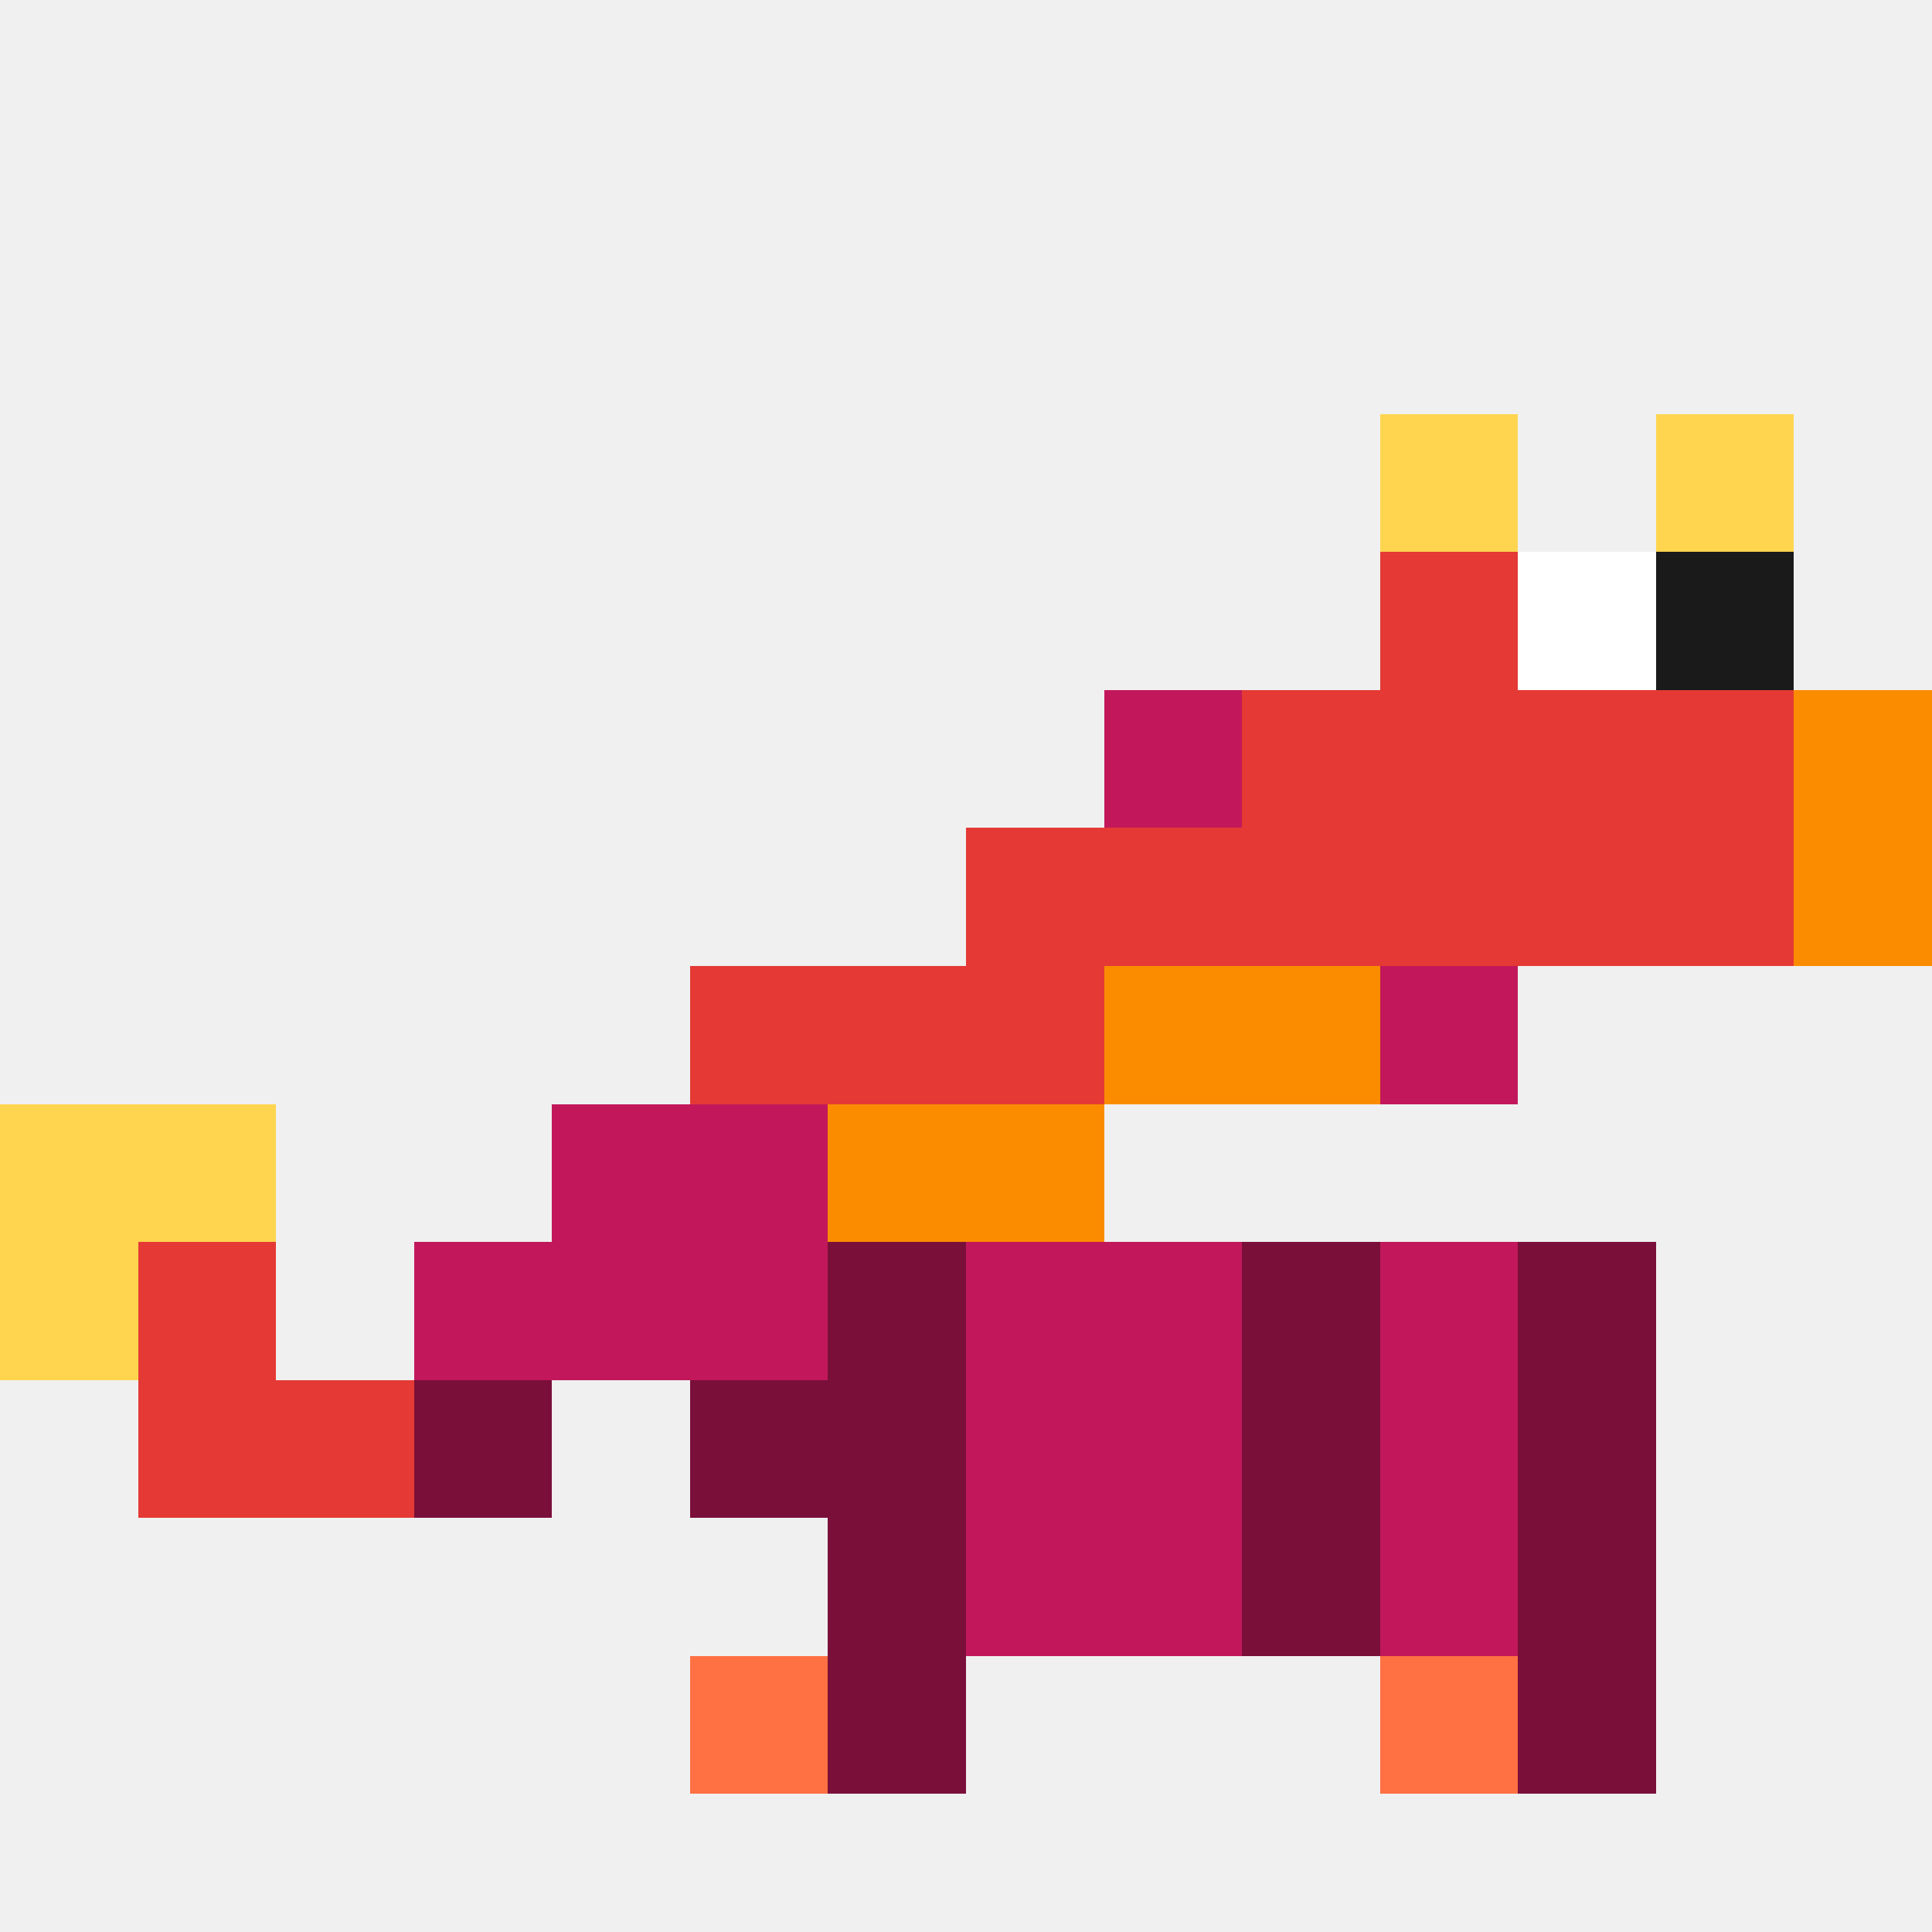
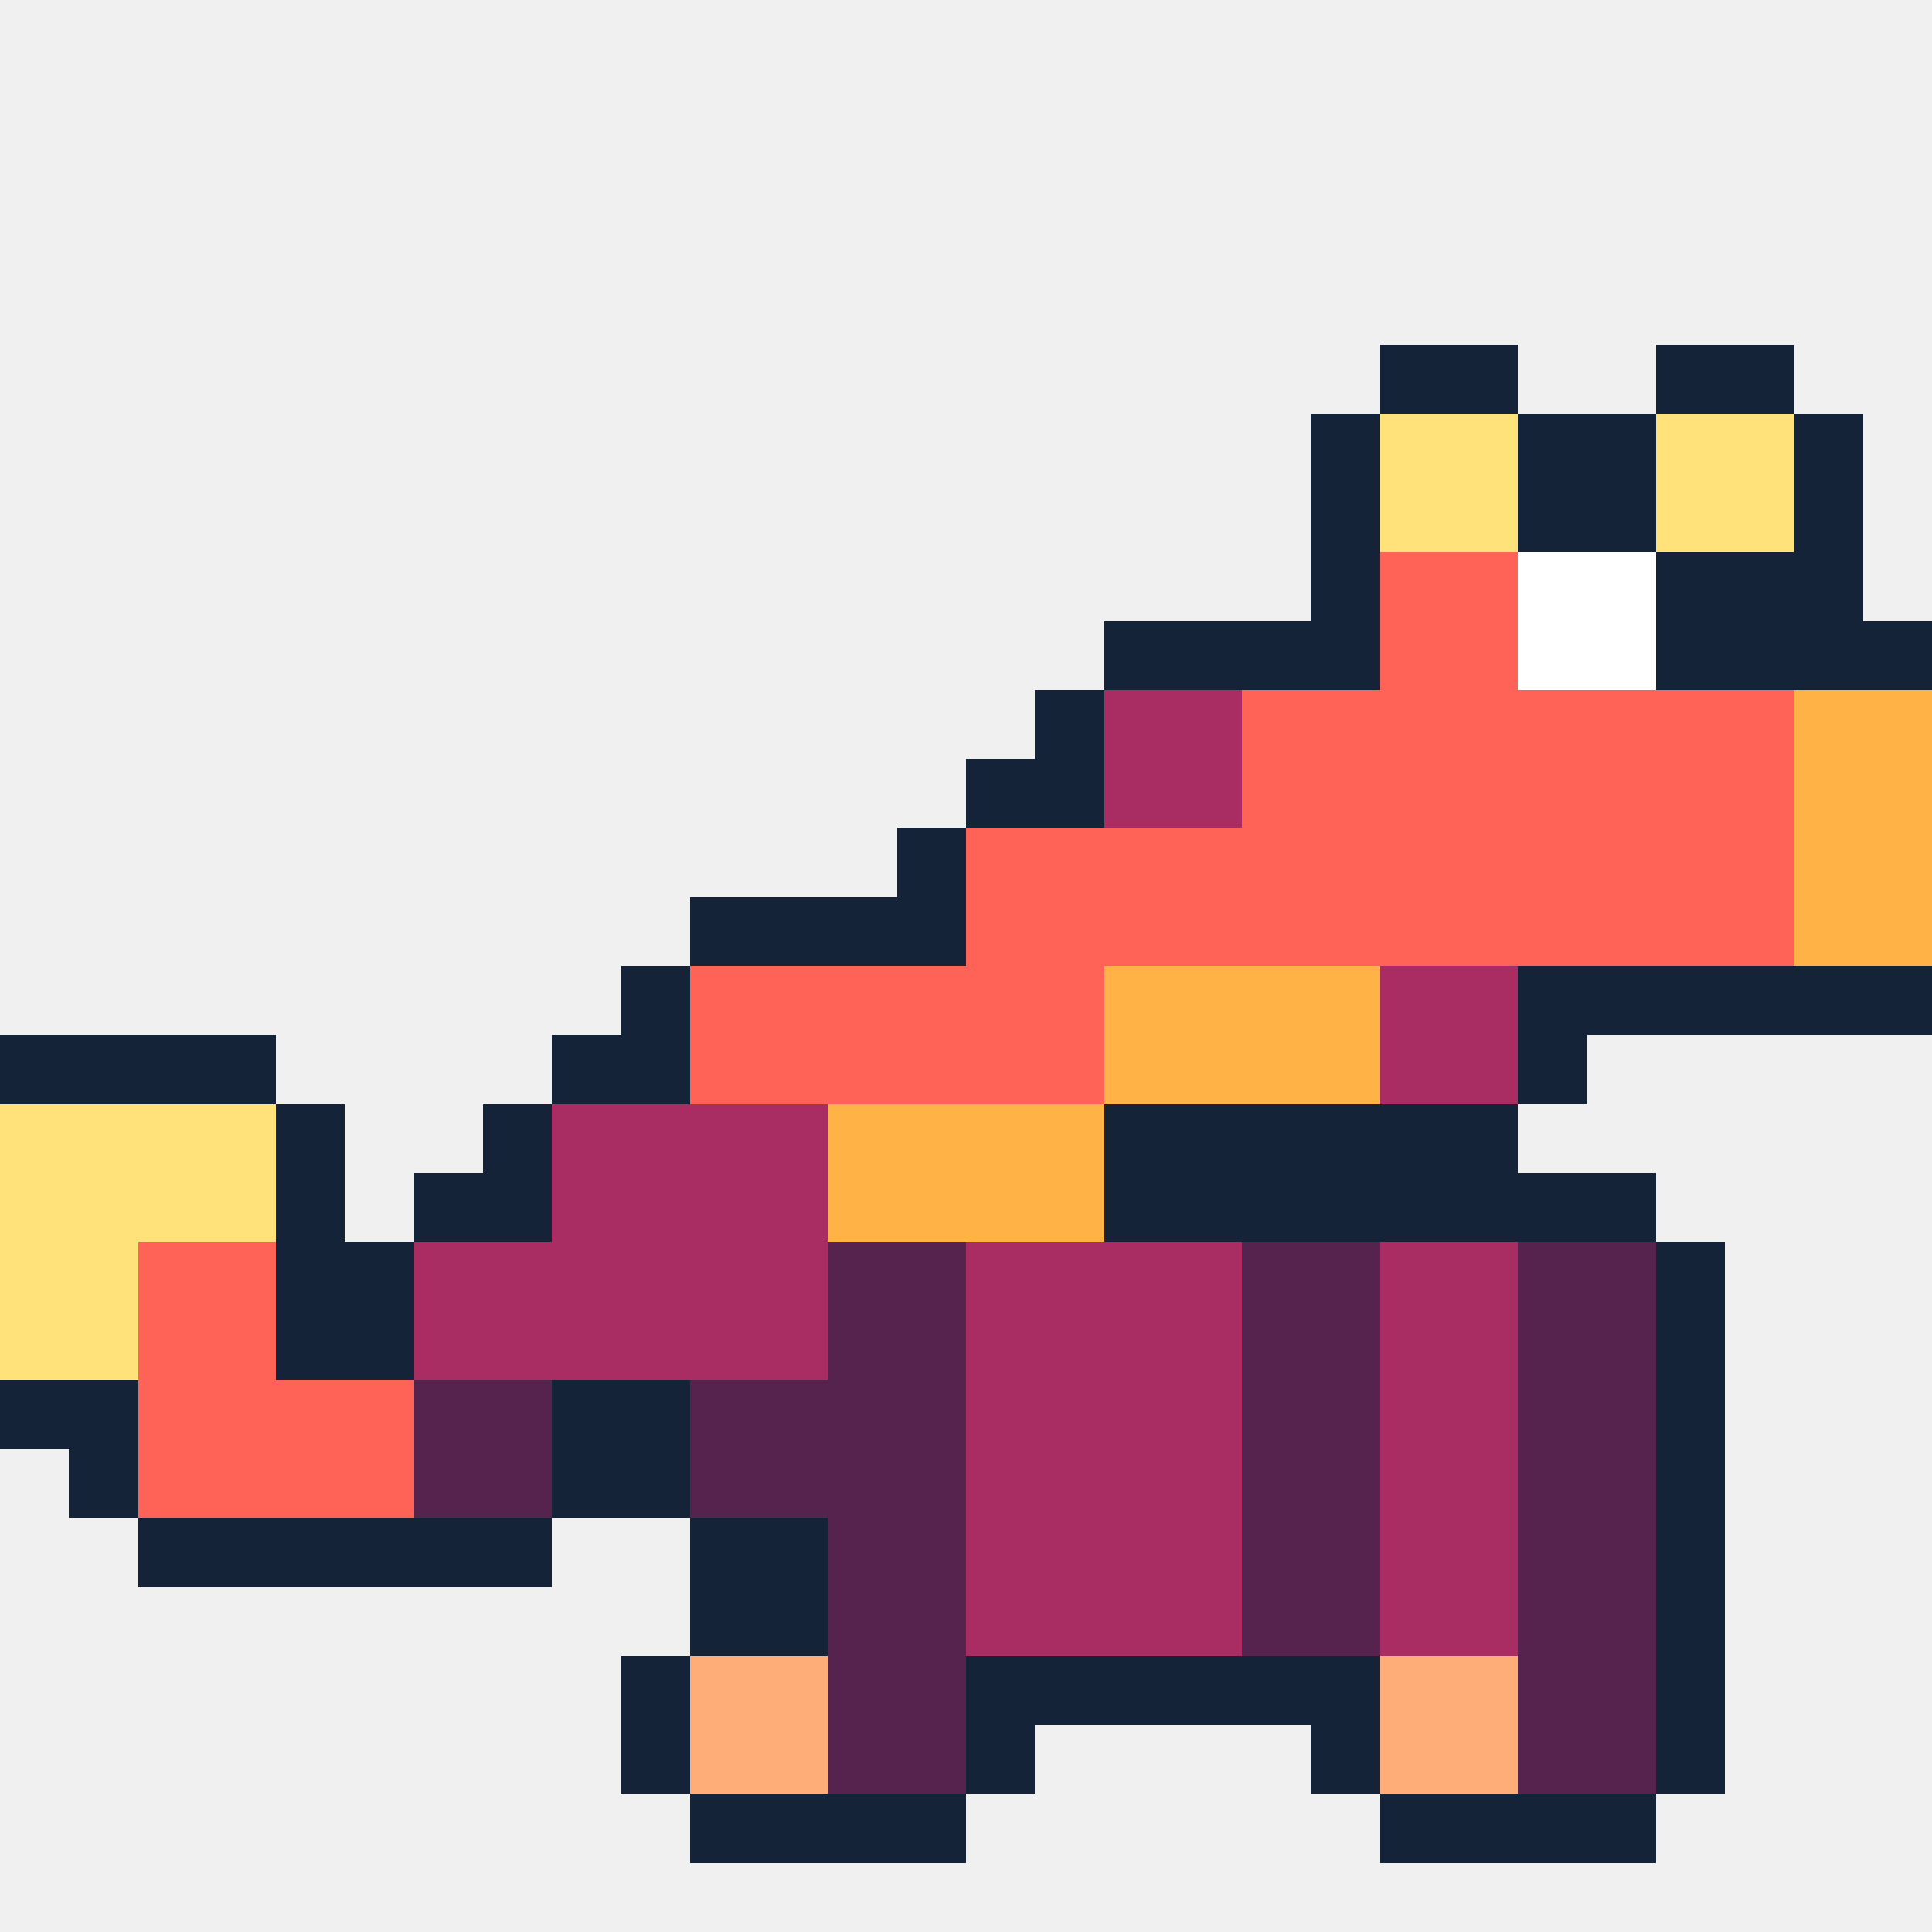
<svg xmlns="http://www.w3.org/2000/svg" viewBox="1 1 14 14" width="40" height="40" shape-rendering="crispEdges">
-   <g fill="#e53935">
+   <path fill="#152338" d="M11 3.5h1v.5H11zM13 3.5h1v.5H13zM10.5 4h4v.5H10.5zM10.5 4.5h4v.5H10.5zM10.5 5h4v.5H10.5zM9 5.5h6v.5H9zM8.5 6h7v.5H8.5zM8 6.5h7.5v.5H8zM7.5 7h8v.5H7.5zM6 7.5h9.5v.5H6zM5.5 8h9.5v.5H5.5zM1 8.5h2v.5H1zM5 8.5h7.5v.5H5zM0.5 9h3v.5H0.5zM4.5 9h7.5v.5H4.5zM0.5 9.5h3v.5H0.5zM4 9.5h9v.5H4zM0.5 10h13v.5H0.5zM0.5 10.5h13v.5H0.5zM1 11h12.5v.5H1zM1.5 11.5h12v.5H1.5zM2 12h3v.5H2zM6 12h7.5v.5H6zM6 12.5h7.5v.5H6zM5.5 13h8v.5H5.5zM5.5 13.5h3v.5H5.5zM10.5 13.5h3v.5H10.5zM6 14h2v.5H6zM11 14h2v.5H11z" />
+   <g fill="#ff6257">
    <rect x="6" y="9" width="2" height="1" />
    <rect x="4" y="10" width="2" height="1" />
    <rect x="3" y="11" width="2" height="1" />
    <rect x="2" y="10" width="1" height="2" />
  </g>
-   <rect x="1" y="9" width="1" height="2" fill="#ffd54f" />
-   <rect x="2" y="9" width="1" height="1" fill="#ffd54f" />
-   <g fill="#c2185b">
+   <rect x="1" y="9" width="1" height="2" fill="#ffe27a" />
+   <rect x="2" y="9" width="1" height="1" fill="#ffe27a" />
+   <g fill="#a92c62">
    <rect x="7" y="9" width="2" height="2" />
    <rect x="7" y="11" width="2" height="2" />
    <rect x="6" y="13" width="2" height="1" />
    <rect x="9" y="10" width="2" height="3" />
    <rect x="11" y="10" width="2" height="4" />
  </g>
-   <g fill="#7a0f3a">
+   <g fill="#55234e">
    <rect x="7" y="9" width="1" height="5" />
    <rect x="10" y="10" width="1" height="3" />
    <rect x="12" y="10" width="1" height="4" />
  </g>
-   <g fill="#ff7043">
+   <g fill="#ffad78">
    <rect x="6" y="13" width="1" height="1" />
    <rect x="11" y="13" width="1" height="1" />
  </g>
-   <g fill="#e53935">
+   <g fill="#ff6257">
    <rect x="6" y="8" width="2" height="2" />
    <rect x="8" y="7" width="3" height="2" />
    <rect x="10" y="6" width="3" height="2" />
  </g>
-   <g fill="#fb8c00">
+   <g fill="#ffb347">
    <rect x="7" y="9" width="2" height="1" />
    <rect x="9" y="8" width="3" height="1" />
  </g>
-   <g fill="#c2185b">
+   <g fill="#a92c62">
    <rect x="9" y="6" width="1" height="1" />
    <rect x="11" y="5" width="1" height="1" />
  </g>
-   <g fill="#c2185b">
+   <g fill="#a92c62">
    <rect x="5" y="9" width="2" height="2" />
    <rect x="4" y="10" width="3" height="1" />
  </g>
-   <rect x="4" y="11" width="1" height="1" fill="#7a0f3a" />
-   <rect x="6" y="11" width="1" height="1" fill="#7a0f3a" />
-   <g fill="#c2185b">
+   <rect x="4" y="11" width="1" height="1" fill="#55234e" />
+   <rect x="6" y="11" width="1" height="1" fill="#55234e" />
+   <g fill="#a92c62">
    <rect x="11" y="8" width="1" height="1" />
  </g>
-   <g fill="#ffd54f">
+   <g fill="#ffe27a">
    <rect x="11" y="4" width="1" height="1" />
    <rect x="13" y="4" width="1" height="1" />
  </g>
-   <g fill="#e53935">
+   <g fill="#ff6257">
    <rect x="11" y="5" width="3" height="3" />
  </g>
-   <rect x="14" y="6" width="1" height="2" fill="#fb8c00" />
+   <rect x="14" y="6" width="1" height="2" fill="#ffb347" />
  <rect x="12" y="5" width="1" height="1" fill="#fff" />
-   <rect x="13" y="5" width="1" height="1" fill="#1a1a1a" />
+   <rect x="13" y="5" width="1" height="1" fill="#152338" />
</svg>
